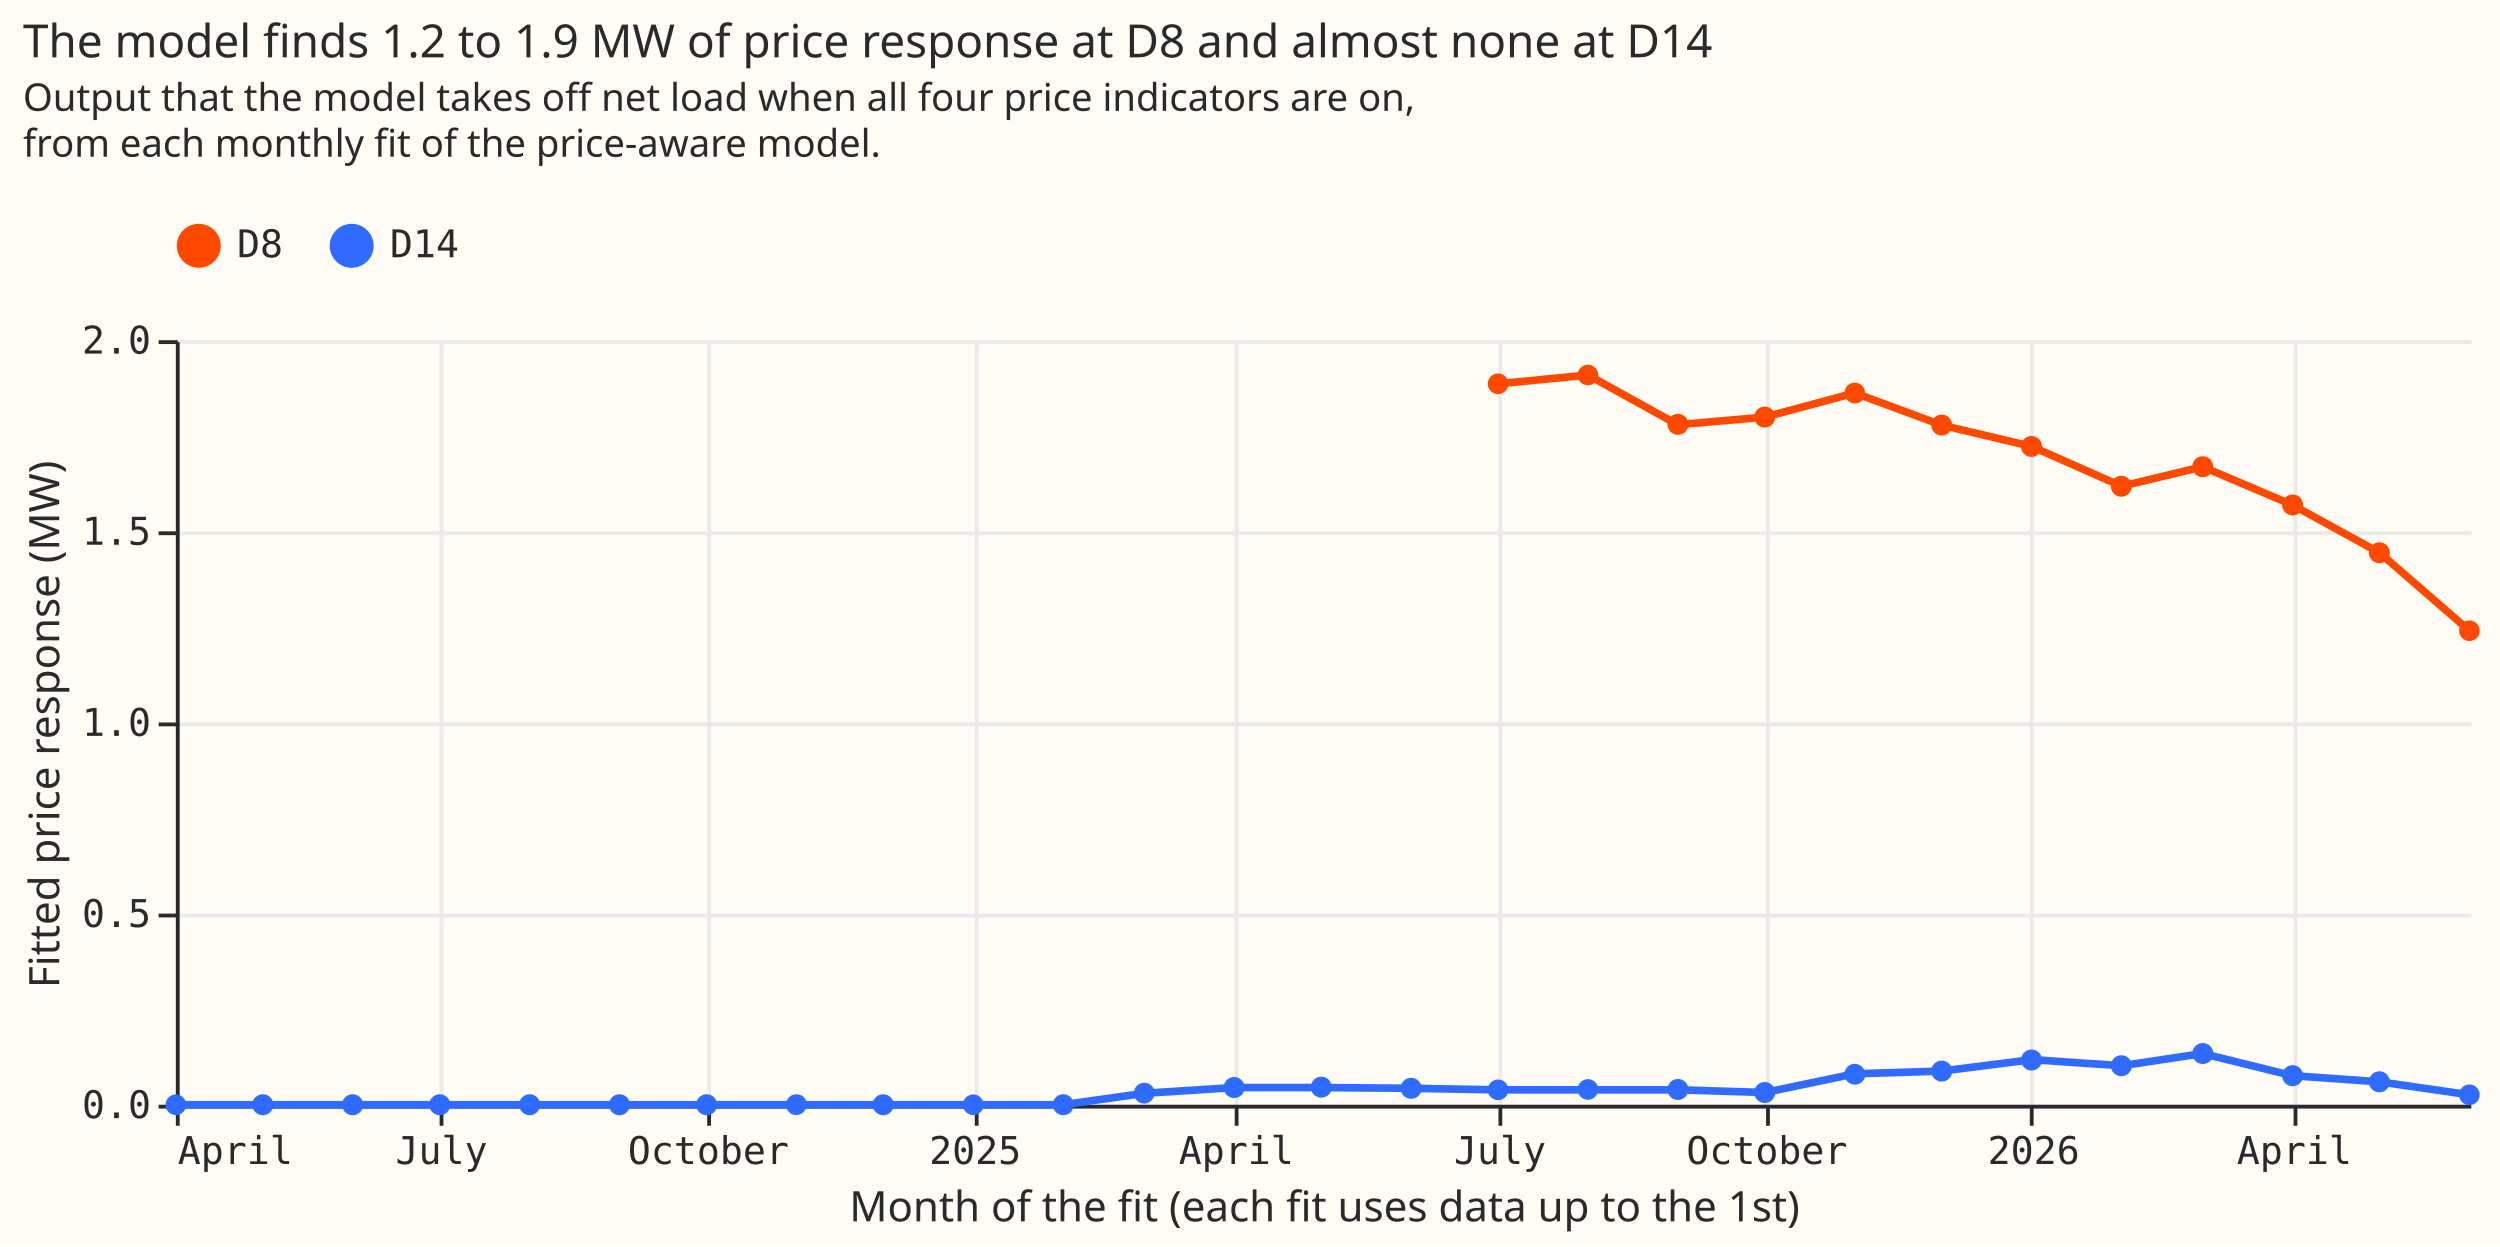
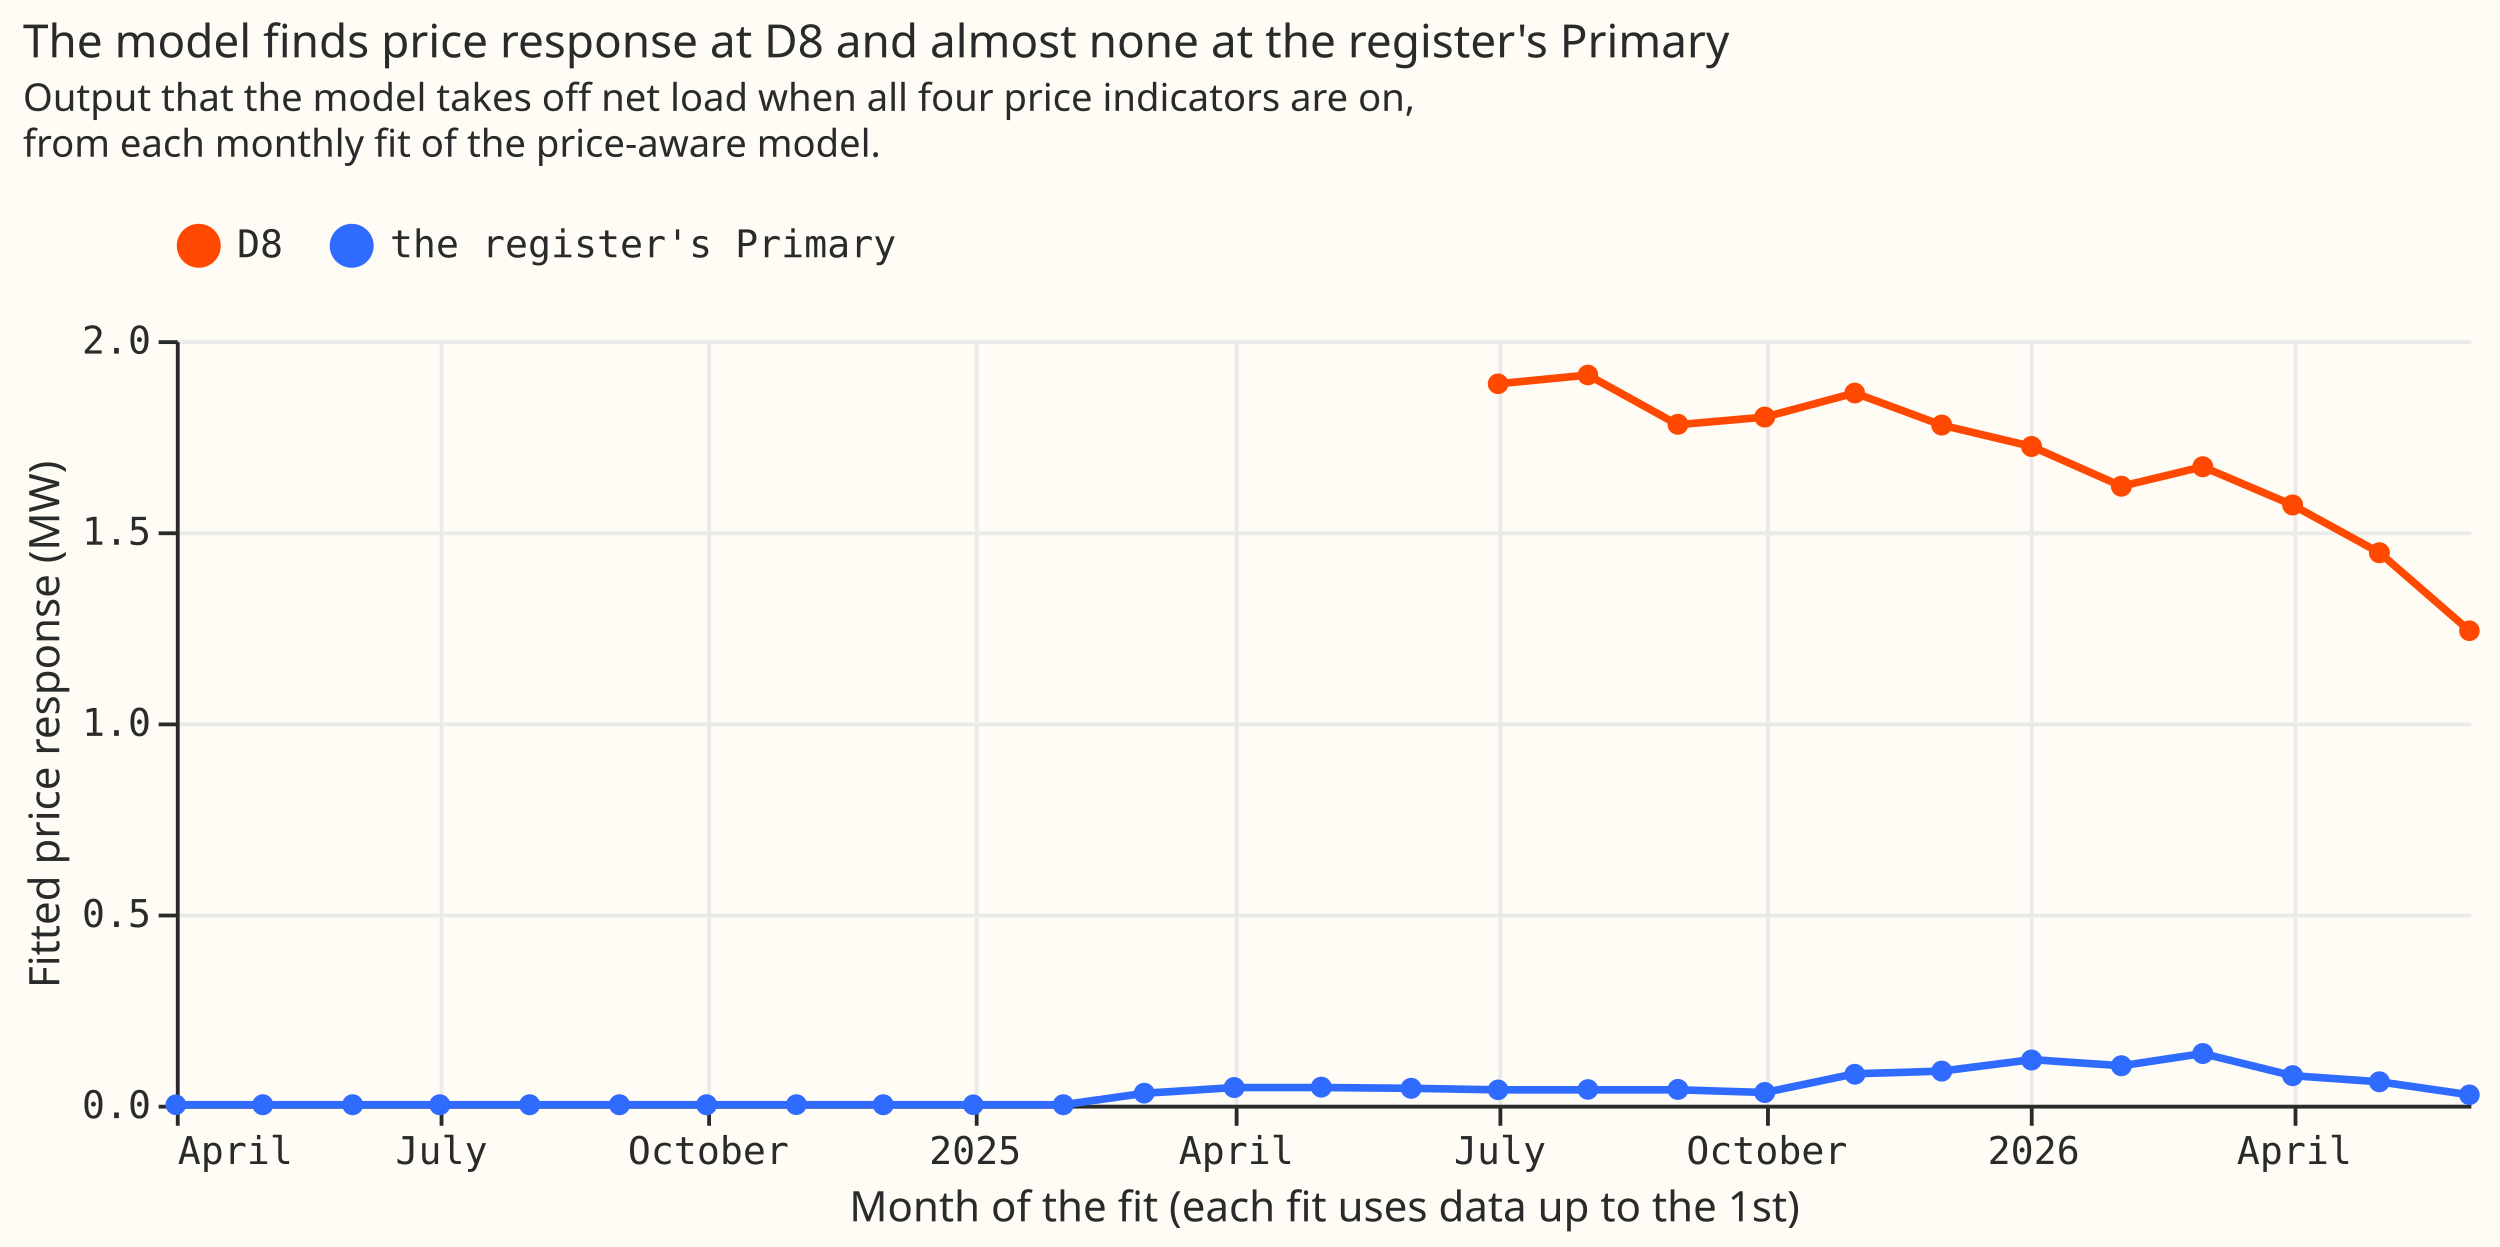
<svg xmlns="http://www.w3.org/2000/svg" width="654" height="326" class="marks" viewBox="0 0 654 326">
  <path fill="#fffbf5" d="M0 0h654v326H0z" />
  <g fill="none" stroke-miterlimit="10" aria-roledescription="group mark container" class="mark-group role-frame root">
    <path fill="#fffbf5" d="M46.5 89.5h600v200h-600Z" aria-hidden="true" class="background" />
    <g aria-hidden="true" class="mark-group role-axis">
      <path stroke="#eaeaea" d="M46.5 89.5v200m69-200v200m70-200v200m70-200v200m68-200v200m69-200v200m70-200v200m69-200v200m69-200v200" class="mark-rule role-axis-grid" pointer-events="none" />
    </g>
    <g aria-hidden="true" class="mark-group role-axis">
      <path stroke="#eaeaea" d="M46.5 289.5h600m-600-50h600m-600-50h600m-600-50h600m-600-50h600" class="mark-rule role-axis-grid" pointer-events="none" />
    </g>
    <g aria-label="X-axis titled 'Month of the fit (each fit uses data up to the 1st)' for a time scale with values from Monday, 01 April 2024, 12:00:00 AM to Monday, 01 June 2026, 12:00:00 AM" aria-roledescription="axis" class="mark-group role-axis" pointer-events="none">
      <path stroke="#292b2b" d="M46.5 289.5v5m69-5v5m70-5v5m70-5v5m68-5v5m69-5v5m70-5v5m69-5v5m69-5v5" class="mark-rule role-axis-tick" />
      <g fill="#292b2b" class="mark-text role-axis-label" font-family="Matter Semi Mono, Roboto Mono, monospace" font-size="10">
        <text transform="translate(46.5 304.5)">April</text>
        <text text-anchor="middle" transform="translate(115.5 304.5)">July</text>
        <text text-anchor="middle" transform="translate(185.3 304.5)">October</text>
        <text text-anchor="middle" transform="translate(255.1 304.5)">2025</text>
        <text text-anchor="middle" transform="translate(323.4 304.5)">April</text>
        <text text-anchor="middle" transform="translate(392.4 304.5)">July</text>
        <text text-anchor="middle" transform="translate(462.2 304.5)">October</text>
        <text text-anchor="middle" transform="translate(532 304.5)">2026</text>
        <text text-anchor="middle" transform="translate(600.2 304.5)">April</text>
      </g>
      <path stroke="#292b2b" d="M46.5 289.5h600" class="mark-rule role-axis-domain" />
      <text fill="#292b2b" class="mark-text role-axis-title" font-family="Matter XH, DM Sans, sans-serif" font-size="11" text-anchor="middle" transform="translate(346.5 319.5)">Month of the fit (each fit uses data up to the 1st)</text>
    </g>
    <g aria-label="Y-axis titled 'Fitted price response (MW)' for a linear scale with values from 0.0 to 2.0" aria-roledescription="axis" class="mark-group role-axis" pointer-events="none">
      <path stroke="#292b2b" d="M46.5 289.5h-5m5-50h-5m5-50h-5m5-50h-5m5-50h-5" class="mark-rule role-axis-tick" />
      <g fill="#292b2b" class="mark-text role-axis-label" font-family="Matter Semi Mono, Roboto Mono, monospace" font-size="10" text-anchor="end">
        <text transform="translate(39.5 292.5)">0.0</text>
        <text transform="translate(39.5 242.5)">0.5</text>
        <text transform="translate(39.5 192.5)">1.0</text>
        <text transform="translate(39.5 142.5)">1.5</text>
        <text transform="translate(39.5 92.5)">2.0</text>
      </g>
      <path stroke="#292b2b" d="M46.5 289.5v-200" class="mark-rule role-axis-domain" />
      <text fill="#292b2b" class="mark-text role-axis-title" font-family="Matter XH, DM Sans, sans-serif" font-size="11" text-anchor="middle" transform="rotate(-90 102.5 87)">Fitted price response (MW)</text>
    </g>
    <g aria-roledescription="group mark container" class="mark-group role-scope layer_0_pathgroup">
      <path d="M46 89h600v200H46Z" aria-hidden="true" class="background" />
      <g aria-roledescription="line mark container" class="mark-line role-mark layer_0_marks">
        <path stroke="#ff4901" stroke-width="2" d="m391.9 100.4 23.5-2.3 23.5 13 22.8-2 23.5-6.3 22.7 8.4 23.6 5.6 23.5 10.4 21.2-5.1 23.5 10 22.8 12.5L646 165" aria-label="Month of the fit (each fit uses data up to the 1st): Jul 01, 2025; Fitted price response (MW): 1.88602240928; site: D8" aria-roledescription="line mark" />
      </g>
      <path d="M46 89h600v200H46Z" aria-hidden="true" class="background" />
      <g aria-roledescription="line mark container" class="mark-line role-mark layer_0_marks">
-         <path stroke="#306bff" stroke-width="2" d="M46 289h232.1l21.3-3 23.5-1.5h22.7l23.5.2 22.8.4h47l22.8.7 23.5-4.9 22.7-.7 23.6-3 23.5 1.6 21.2-3.2 23.5 5.8 22.8 1.6 23.5 3.4" aria-label="Month of the fit (each fit uses data up to the 1st): Apr 01, 2024; Fitted price response (MW): 0; site: D14" aria-roledescription="line mark" />
+         <path stroke="#306bff" stroke-width="2" d="M46 289h232.1l21.3-3 23.5-1.5h22.7l23.5.2 22.8.4h47l22.8.7 23.5-4.9 22.7-.7 23.6-3 23.5 1.6 21.2-3.2 23.5 5.8 22.8 1.6 23.5 3.4" aria-label="Month of the fit (each fit uses data up to the 1st): Apr 01, 2024; Fitted price response (MW): 0; site: the register's Primary" aria-roledescription="line mark" />
      </g>
    </g>
    <g aria-roledescription="symbol mark container" class="mark-symbol role-mark layer_1_marks">
      <path fill="#ff4901" d="M394.6 100.4a2.7 2.7 0 1 1-5.4 0 2.7 2.7 0 1 1 5.4 0" aria-label="Month of the fit (each fit uses data up to the 1st): Jul 01, 2025; Fitted price response (MW): 1.88602240928; site: D8" aria-roledescription="point" />
      <path fill="#ff4901" d="M418.1 98.1a2.7 2.7 0 1 1-5.4 0 2.7 2.7 0 1 1 5.4 0" aria-label="Month of the fit (each fit uses data up to the 1st): Aug 01, 2025; Fitted price response (MW): 1.90860301606; site: D8" aria-roledescription="point" />
      <path fill="#ff4901" d="M441.7 111a2.7 2.7 0 1 1-5.5 0 2.7 2.7 0 1 1 5.5 0" aria-label="Month of the fit (each fit uses data up to the 1st): Sep 01, 2025; Fitted price response (MW): 1.77979733622; site: D8" aria-roledescription="point" />
      <path fill="#ff4901" d="M464.4 109.1a2.7 2.7 0 1 1-5.5 0 2.7 2.7 0 1 1 5.5 0" aria-label="Month of the fit (each fit uses data up to the 1st): Oct 01, 2025; Fitted price response (MW): 1.79885622287; site: D8" aria-roledescription="point" />
      <path fill="#ff4901" d="M488 102.8a2.7 2.7 0 1 1-5.5 0 2.7 2.7 0 1 1 5.4 0" aria-label="Month of the fit (each fit uses data up to the 1st): Nov 01, 2025; Fitted price response (MW): 1.86231329048; site: D8" aria-roledescription="point" />
      <path fill="#ff4901" d="M510.7 111.2a2.7 2.7 0 1 1-5.5 0 2.7 2.7 0 1 1 5.5 0" aria-label="Month of the fit (each fit uses data up to the 1st): Dec 01, 2025; Fitted price response (MW): 1.77840506578; site: D8" aria-roledescription="point" />
      <path fill="#ff4901" d="M534.2 116.8a2.7 2.7 0 1 1-5.5 0 2.7 2.7 0 1 1 5.5 0" aria-label="Month of the fit (each fit uses data up to the 1st): Jan 01, 2026; Fitted price response (MW): 1.72151382102; site: D8" aria-roledescription="point" />
      <path fill="#ff4901" d="M557.7 127.2a2.7 2.7 0 1 1-5.5 0 2.7 2.7 0 1 1 5.5 0" aria-label="Month of the fit (each fit uses data up to the 1st): Feb 01, 2026; Fitted price response (MW): 1.61772732481; site: D8" aria-roledescription="point" />
      <path fill="#ff4901" d="M579 122.1a2.7 2.7 0 1 1-5.5 0 2.7 2.7 0 1 1 5.5 0" aria-label="Month of the fit (each fit uses data up to the 1st): Mar 01, 2026; Fitted price response (MW): 1.66895409213; site: D8" aria-roledescription="point" />
      <path fill="#ff4901" d="M602.5 132.1a2.7 2.7 0 1 1-5.5 0 2.7 2.7 0 1 1 5.5 0" aria-label="Month of the fit (each fit uses data up to the 1st): Apr 01, 2026; Fitted price response (MW): 1.5685370189; site: D8" aria-roledescription="point" />
      <path fill="#ff4901" d="M625.2 144.6a2.7 2.7 0 1 1-5.5 0 2.7 2.7 0 1 1 5.5 0" aria-label="Month of the fit (each fit uses data up to the 1st): May 01, 2026; Fitted price response (MW): 1.44386461353; site: D8" aria-roledescription="point" />
      <path fill="#ff4901" d="M648.7 165a2.7 2.7 0 1 1-5.4 0 2.7 2.7 0 1 1 5.4 0" aria-label="Month of the fit (each fit uses data up to the 1st): Jun 01, 2026; Fitted price response (MW): 1.2409496218; site: D8" aria-roledescription="point" />
-       <path fill="#306bff" d="M48.7 289a2.7 2.7 0 1 1-5.4 0 2.7 2.7 0 1 1 5.4 0" aria-label="Month of the fit (each fit uses data up to the 1st): Apr 01, 2024; Fitted price response (MW): 0; site: D14" aria-roledescription="point" />
-       <path fill="#306bff" d="M71.5 289a2.7 2.7 0 1 1-5.5 0 2.7 2.7 0 1 1 5.5 0" aria-label="Month of the fit (each fit uses data up to the 1st): May 01, 2024; Fitted price response (MW): 0; site: D14" aria-roledescription="point" />
-       <path fill="#306bff" d="M95 289a2.7 2.7 0 1 1-5.5 0 2.7 2.7 0 1 1 5.5 0" aria-label="Month of the fit (each fit uses data up to the 1st): Jun 01, 2024; Fitted price response (MW): 0; site: D14" aria-roledescription="point" />
-       <path fill="#306bff" d="M117.8 289a2.7 2.7 0 1 1-5.5 0 2.7 2.7 0 1 1 5.5 0" aria-label="Month of the fit (each fit uses data up to the 1st): Jul 01, 2024; Fitted price response (MW): 0; site: D14" aria-roledescription="point" />
-       <path fill="#306bff" d="M141.3 289a2.7 2.7 0 1 1-5.5 0 2.7 2.7 0 1 1 5.5 0" aria-label="Month of the fit (each fit uses data up to the 1st): Aug 01, 2024; Fitted price response (MW): 0; site: D14" aria-roledescription="point" />
-       <path fill="#306bff" d="M164.8 289a2.7 2.7 0 1 1-5.5 0 2.7 2.7 0 1 1 5.5 0" aria-label="Month of the fit (each fit uses data up to the 1st): Sep 01, 2024; Fitted price response (MW): 0; site: D14" aria-roledescription="point" />
-       <path fill="#306bff" d="M187.6 289a2.7 2.7 0 1 1-5.5 0 2.7 2.7 0 1 1 5.5 0" aria-label="Month of the fit (each fit uses data up to the 1st): Oct 01, 2024; Fitted price response (MW): 0; site: D14" aria-roledescription="point" />
-       <path fill="#306bff" d="M211 289a2.7 2.7 0 1 1-5.4 0 2.7 2.7 0 1 1 5.5 0" aria-label="Month of the fit (each fit uses data up to the 1st): Nov 01, 2024; Fitted price response (MW): 0; site: D14" aria-roledescription="point" />
-       <path fill="#306bff" d="M233.8 289a2.7 2.7 0 1 1-5.5 0 2.7 2.7 0 1 1 5.5 0" aria-label="Month of the fit (each fit uses data up to the 1st): Dec 01, 2024; Fitted price response (MW): 0; site: D14" aria-roledescription="point" />
-       <path fill="#306bff" d="M257.3 289a2.7 2.7 0 1 1-5.4 0 2.7 2.7 0 1 1 5.4 0" aria-label="Month of the fit (each fit uses data up to the 1st): Jan 01, 2025; Fitted price response (MW): 0; site: D14" aria-roledescription="point" />
-       <path fill="#306bff" d="M280.9 289a2.7 2.7 0 1 1-5.5 0 2.7 2.7 0 1 1 5.5 0" aria-label="Month of the fit (each fit uses data up to the 1st): Feb 01, 2025; Fitted price response (MW): 0; site: D14" aria-roledescription="point" />
-       <path fill="#306bff" d="M302 286a2.7 2.7 0 1 1-5.4 0 2.7 2.7 0 1 1 5.5 0" aria-label="Month of the fit (each fit uses data up to the 1st): Mar 01, 2025; Fitted price response (MW): 0.0292498436177; site: D14" aria-roledescription="point" />
-       <path fill="#306bff" d="M325.6 284.5a2.7 2.7 0 1 1-5.5 0 2.7 2.7 0 1 1 5.5 0" aria-label="Month of the fit (each fit uses data up to the 1st): Apr 01, 2025; Fitted price response (MW): 0.0454726436329; site: D14" aria-roledescription="point" />
-       <path fill="#306bff" d="M348.4 284.4a2.7 2.7 0 1 1-5.5 0 2.7 2.7 0 1 1 5.5 0" aria-label="Month of the fit (each fit uses data up to the 1st): May 01, 2025; Fitted price response (MW): 0.0457115519822; site: D14" aria-roledescription="point" />
-       <path fill="#306bff" d="M371.9 284.7a2.7 2.7 0 1 1-5.5 0 2.7 2.7 0 1 1 5.5 0" aria-label="Month of the fit (each fit uses data up to the 1st): Jun 01, 2025; Fitted price response (MW): 0.0432876824092; site: D14" aria-roledescription="point" />
-       <path fill="#306bff" d="M394.6 285.1a2.7 2.7 0 1 1-5.4 0 2.7 2.7 0 1 1 5.4 0" aria-label="Month of the fit (each fit uses data up to the 1st): Jul 01, 2025; Fitted price response (MW): 0.0386259430407; site: D14" aria-roledescription="point" />
-       <path fill="#306bff" d="M418.1 285a2.7 2.7 0 1 1-5.4 0 2.7 2.7 0 1 1 5.4 0" aria-label="Month of the fit (each fit uses data up to the 1st): Aug 01, 2025; Fitted price response (MW): 0.0394811518768; site: D14" aria-roledescription="point" />
-       <path fill="#306bff" d="M441.7 285a2.7 2.7 0 1 1-5.5 0 2.7 2.7 0 1 1 5.5 0" aria-label="Month of the fit (each fit uses data up to the 1st): Sep 01, 2025; Fitted price response (MW): 0.0398245731944; site: D14" aria-roledescription="point" />
-       <path fill="#306bff" d="M464.4 285.8a2.7 2.7 0 1 1-5.5 0 2.7 2.7 0 1 1 5.5 0" aria-label="Month of the fit (each fit uses data up to the 1st): Oct 01, 2025; Fitted price response (MW): 0.0319677820477; site: D14" aria-roledescription="point" />
-       <path fill="#306bff" d="M488 281a2.7 2.7 0 1 1-5.5 0 2.7 2.7 0 1 1 5.4 0" aria-label="Month of the fit (each fit uses data up to the 1st): Nov 01, 2025; Fitted price response (MW): 0.0808671877038; site: D14" aria-roledescription="point" />
-       <path fill="#306bff" d="M510.7 280.2a2.7 2.7 0 1 1-5.5 0 2.7 2.7 0 1 1 5.5 0" aria-label="Month of the fit (each fit uses data up to the 1st): Dec 01, 2025; Fitted price response (MW): 0.0876441436297; site: D14" aria-roledescription="point" />
-       <path fill="#306bff" d="M534.2 277.3a2.7 2.7 0 1 1-5.5 0 2.7 2.7 0 1 1 5.5 0" aria-label="Month of the fit (each fit uses data up to the 1st): Jan 01, 2026; Fitted price response (MW): 0.117122990608; site: D14" aria-roledescription="point" />
-       <path fill="#306bff" d="M557.7 278.8a2.7 2.7 0 1 1-5.5 0 2.7 2.7 0 1 1 5.5 0" aria-label="Month of the fit (each fit uses data up to the 1st): Feb 01, 2026; Fitted price response (MW): 0.102204169555; site: D14" aria-roledescription="point" />
-       <path fill="#306bff" d="M579 275.6a2.7 2.7 0 1 1-5.5 0 2.7 2.7 0 1 1 5.5 0" aria-label="Month of the fit (each fit uses data up to the 1st): Mar 01, 2026; Fitted price response (MW): 0.133564395594; site: D14" aria-roledescription="point" />
-       <path fill="#306bff" d="M602.5 281.4a2.7 2.7 0 1 1-5.5 0 2.7 2.7 0 1 1 5.5 0" aria-label="Month of the fit (each fit uses data up to the 1st): Apr 01, 2026; Fitted price response (MW): 0.0763331638584; site: D14" aria-roledescription="point" />
-       <path fill="#306bff" d="M625.2 283a2.7 2.7 0 1 1-5.5 0 2.7 2.7 0 1 1 5.5 0" aria-label="Month of the fit (each fit uses data up to the 1st): May 01, 2026; Fitted price response (MW): 0.0598081176087; site: D14" aria-roledescription="point" />
-       <path fill="#306bff" d="M648.7 286.4a2.7 2.7 0 1 1-5.4 0 2.7 2.7 0 1 1 5.4 0" aria-label="Month of the fit (each fit uses data up to the 1st): Jun 01, 2026; Fitted price response (MW): 0.025544635441; site: D14" aria-roledescription="point" />
+       <path fill="#306bff" d="M48.7 289a2.7 2.7 0 1 1-5.4 0 2.7 2.7 0 1 1 5.4 0" aria-label="Month of the fit (each fit uses data up to the 1st): Apr 01, 2024; Fitted price response (MW): 0; site: the register's Primary" aria-roledescription="point" />
+       <path fill="#306bff" d="M71.5 289a2.7 2.7 0 1 1-5.5 0 2.7 2.7 0 1 1 5.5 0" aria-label="Month of the fit (each fit uses data up to the 1st): May 01, 2024; Fitted price response (MW): 0; site: the register's Primary" aria-roledescription="point" />
+       <path fill="#306bff" d="M95 289a2.7 2.7 0 1 1-5.5 0 2.7 2.7 0 1 1 5.5 0" aria-label="Month of the fit (each fit uses data up to the 1st): Jun 01, 2024; Fitted price response (MW): 0; site: the register's Primary" aria-roledescription="point" />
+       <path fill="#306bff" d="M117.8 289a2.7 2.7 0 1 1-5.5 0 2.7 2.7 0 1 1 5.5 0" aria-label="Month of the fit (each fit uses data up to the 1st): Jul 01, 2024; Fitted price response (MW): 0; site: the register's Primary" aria-roledescription="point" />
+       <path fill="#306bff" d="M141.3 289a2.7 2.7 0 1 1-5.5 0 2.7 2.7 0 1 1 5.5 0" aria-label="Month of the fit (each fit uses data up to the 1st): Aug 01, 2024; Fitted price response (MW): 0; site: the register's Primary" aria-roledescription="point" />
+       <path fill="#306bff" d="M164.8 289a2.7 2.7 0 1 1-5.5 0 2.7 2.7 0 1 1 5.5 0" aria-label="Month of the fit (each fit uses data up to the 1st): Sep 01, 2024; Fitted price response (MW): 0; site: the register's Primary" aria-roledescription="point" />
+       <path fill="#306bff" d="M187.6 289a2.7 2.7 0 1 1-5.5 0 2.7 2.7 0 1 1 5.5 0" aria-label="Month of the fit (each fit uses data up to the 1st): Oct 01, 2024; Fitted price response (MW): 0; site: the register's Primary" aria-roledescription="point" />
+       <path fill="#306bff" d="M211 289a2.7 2.7 0 1 1-5.4 0 2.7 2.7 0 1 1 5.5 0" aria-label="Month of the fit (each fit uses data up to the 1st): Nov 01, 2024; Fitted price response (MW): 0; site: the register's Primary" aria-roledescription="point" />
+       <path fill="#306bff" d="M233.8 289a2.7 2.7 0 1 1-5.5 0 2.7 2.7 0 1 1 5.5 0" aria-label="Month of the fit (each fit uses data up to the 1st): Dec 01, 2024; Fitted price response (MW): 0; site: the register's Primary" aria-roledescription="point" />
+       <path fill="#306bff" d="M257.3 289a2.7 2.7 0 1 1-5.4 0 2.7 2.7 0 1 1 5.4 0" aria-label="Month of the fit (each fit uses data up to the 1st): Jan 01, 2025; Fitted price response (MW): 0; site: the register's Primary" aria-roledescription="point" />
+       <path fill="#306bff" d="M280.9 289a2.7 2.7 0 1 1-5.5 0 2.7 2.7 0 1 1 5.5 0" aria-label="Month of the fit (each fit uses data up to the 1st): Feb 01, 2025; Fitted price response (MW): 0; site: the register's Primary" aria-roledescription="point" />
+       <path fill="#306bff" d="M302 286a2.7 2.7 0 1 1-5.4 0 2.7 2.7 0 1 1 5.5 0" aria-label="Month of the fit (each fit uses data up to the 1st): Mar 01, 2025; Fitted price response (MW): 0.0292498436177; site: the register's Primary" aria-roledescription="point" />
+       <path fill="#306bff" d="M325.6 284.5a2.7 2.7 0 1 1-5.5 0 2.7 2.7 0 1 1 5.5 0" aria-label="Month of the fit (each fit uses data up to the 1st): Apr 01, 2025; Fitted price response (MW): 0.0454726436329; site: the register's Primary" aria-roledescription="point" />
+       <path fill="#306bff" d="M348.4 284.4a2.7 2.7 0 1 1-5.5 0 2.7 2.7 0 1 1 5.5 0" aria-label="Month of the fit (each fit uses data up to the 1st): May 01, 2025; Fitted price response (MW): 0.0457115519822; site: the register's Primary" aria-roledescription="point" />
+       <path fill="#306bff" d="M371.9 284.7a2.7 2.7 0 1 1-5.5 0 2.7 2.7 0 1 1 5.5 0" aria-label="Month of the fit (each fit uses data up to the 1st): Jun 01, 2025; Fitted price response (MW): 0.0432876824092; site: the register's Primary" aria-roledescription="point" />
+       <path fill="#306bff" d="M394.6 285.1a2.7 2.7 0 1 1-5.4 0 2.7 2.7 0 1 1 5.4 0" aria-label="Month of the fit (each fit uses data up to the 1st): Jul 01, 2025; Fitted price response (MW): 0.0386259430407; site: the register's Primary" aria-roledescription="point" />
+       <path fill="#306bff" d="M418.1 285a2.7 2.7 0 1 1-5.4 0 2.7 2.7 0 1 1 5.4 0" aria-label="Month of the fit (each fit uses data up to the 1st): Aug 01, 2025; Fitted price response (MW): 0.0394811518768; site: the register's Primary" aria-roledescription="point" />
+       <path fill="#306bff" d="M441.7 285a2.7 2.7 0 1 1-5.5 0 2.7 2.7 0 1 1 5.5 0" aria-label="Month of the fit (each fit uses data up to the 1st): Sep 01, 2025; Fitted price response (MW): 0.0398245731944; site: the register's Primary" aria-roledescription="point" />
+       <path fill="#306bff" d="M464.4 285.8a2.7 2.7 0 1 1-5.5 0 2.7 2.7 0 1 1 5.5 0" aria-label="Month of the fit (each fit uses data up to the 1st): Oct 01, 2025; Fitted price response (MW): 0.0319677820477; site: the register's Primary" aria-roledescription="point" />
+       <path fill="#306bff" d="M488 281a2.7 2.7 0 1 1-5.5 0 2.7 2.7 0 1 1 5.4 0" aria-label="Month of the fit (each fit uses data up to the 1st): Nov 01, 2025; Fitted price response (MW): 0.0808671877038; site: the register's Primary" aria-roledescription="point" />
+       <path fill="#306bff" d="M510.7 280.2a2.7 2.7 0 1 1-5.5 0 2.7 2.7 0 1 1 5.5 0" aria-label="Month of the fit (each fit uses data up to the 1st): Dec 01, 2025; Fitted price response (MW): 0.0876441436297; site: the register's Primary" aria-roledescription="point" />
+       <path fill="#306bff" d="M534.2 277.3a2.7 2.7 0 1 1-5.5 0 2.7 2.7 0 1 1 5.5 0" aria-label="Month of the fit (each fit uses data up to the 1st): Jan 01, 2026; Fitted price response (MW): 0.117122990608; site: the register's Primary" aria-roledescription="point" />
+       <path fill="#306bff" d="M557.7 278.8a2.7 2.7 0 1 1-5.5 0 2.7 2.7 0 1 1 5.5 0" aria-label="Month of the fit (each fit uses data up to the 1st): Feb 01, 2026; Fitted price response (MW): 0.102204169555; site: the register's Primary" aria-roledescription="point" />
+       <path fill="#306bff" d="M579 275.6a2.7 2.7 0 1 1-5.5 0 2.7 2.7 0 1 1 5.5 0" aria-label="Month of the fit (each fit uses data up to the 1st): Mar 01, 2026; Fitted price response (MW): 0.133564395594; site: the register's Primary" aria-roledescription="point" />
+       <path fill="#306bff" d="M602.5 281.4a2.7 2.7 0 1 1-5.5 0 2.7 2.7 0 1 1 5.5 0" aria-label="Month of the fit (each fit uses data up to the 1st): Apr 01, 2026; Fitted price response (MW): 0.0763331638584; site: the register's Primary" aria-roledescription="point" />
+       <path fill="#306bff" d="M625.2 283a2.7 2.7 0 1 1-5.5 0 2.7 2.7 0 1 1 5.5 0" aria-label="Month of the fit (each fit uses data up to the 1st): May 01, 2026; Fitted price response (MW): 0.0598081176087; site: the register's Primary" aria-roledescription="point" />
+       <path fill="#306bff" d="M648.7 286.4a2.7 2.7 0 1 1-5.4 0 2.7 2.7 0 1 1 5.4 0" aria-label="Month of the fit (each fit uses data up to the 1st): Jun 01, 2026; Fitted price response (MW): 0.025544635441; site: the register's Primary" aria-roledescription="point" />
    </g>
-     <g aria-label="Symbol legend for fill color and stroke color with 2 values: D8, D14" aria-roledescription="legend" class="mark-group role-legend">
+     <g aria-label="Symbol legend for fill color and stroke color with 2 values: D8, the register's Primary" aria-roledescription="legend" class="mark-group role-legend">
      <path d="M46 58h75v13H46Z" aria-hidden="true" class="background" pointer-events="none" />
      <g class="mark-group role-legend-entry">
        <g aria-roledescription="group mark container" class="mark-group role-scope" pointer-events="none">
          <path d="M46 58.3h28v12.5H46Z" aria-hidden="true" class="background" />
          <path fill="#ff4901" stroke="#ff4901" stroke-width="1.5" d="M57 64.3a5 5 0 1 1-10 0 5 5 0 1 1 10 0" class="mark-symbol role-legend-symbol" />
          <text fill="#292b2b" class="mark-text role-legend-label" font-family="Matter Semi Mono, Roboto Mono, monospace" font-size="10" transform="translate(62 67.3)">D8</text>
          <path d="M86 58.3h34v12.5H86Z" aria-hidden="true" class="background" />
          <path fill="#306bff" stroke="#306bff" stroke-width="1.5" d="M97 64.3a5 5 0 1 1-10 0 5 5 0 1 1 10 0" class="mark-symbol role-legend-symbol" />
-           <text fill="#292b2b" class="mark-text role-legend-label" font-family="Matter Semi Mono, Roboto Mono, monospace" font-size="10" transform="translate(102 67.3)">D14</text>
+           <text fill="#292b2b" class="mark-text role-legend-label" font-family="Matter Semi Mono, Roboto Mono, monospace" font-size="10" transform="translate(102 67.3)">the register's Primary</text>
        </g>
      </g>
    </g>
    <g fill="#292b2b" class="mark-group role-title" font-family="Matter XH, DM Sans, sans-serif" pointer-events="none">
-       <text aria-label="Title text 'The model finds 1.2 to 1.9 MW of price response at D8 and almost none at D14'" aria-roledescription="title" class="mark-text role-title-text" font-size="12" transform="translate(6 15)">The model finds 1.2 to 1.9 MW of price response at D8 and almost none at D14</text>
+       <text aria-label="Title text 'The model finds price response at D8 and almost none at the register's Primary'" aria-roledescription="title" class="mark-text role-title-text" font-size="12" transform="translate(6 15)">The model finds price response at D8 and almost none at the register's Primary</text>
      <text aria-label="Subtitle text 'Output that the model takes off net load when all four price indicators are on, from each monthly fit of the price-aware model.'" aria-roledescription="subtitle" class="mark-text role-title-subtitle" font-size="10" transform="translate(6 29)">
        <tspan>Output that the model takes off net load when all four price indicators are on,</tspan>
        <tspan x="0" dy="12">from each monthly fit of the price-aware model.</tspan>
      </text>
    </g>
  </g>
</svg>
